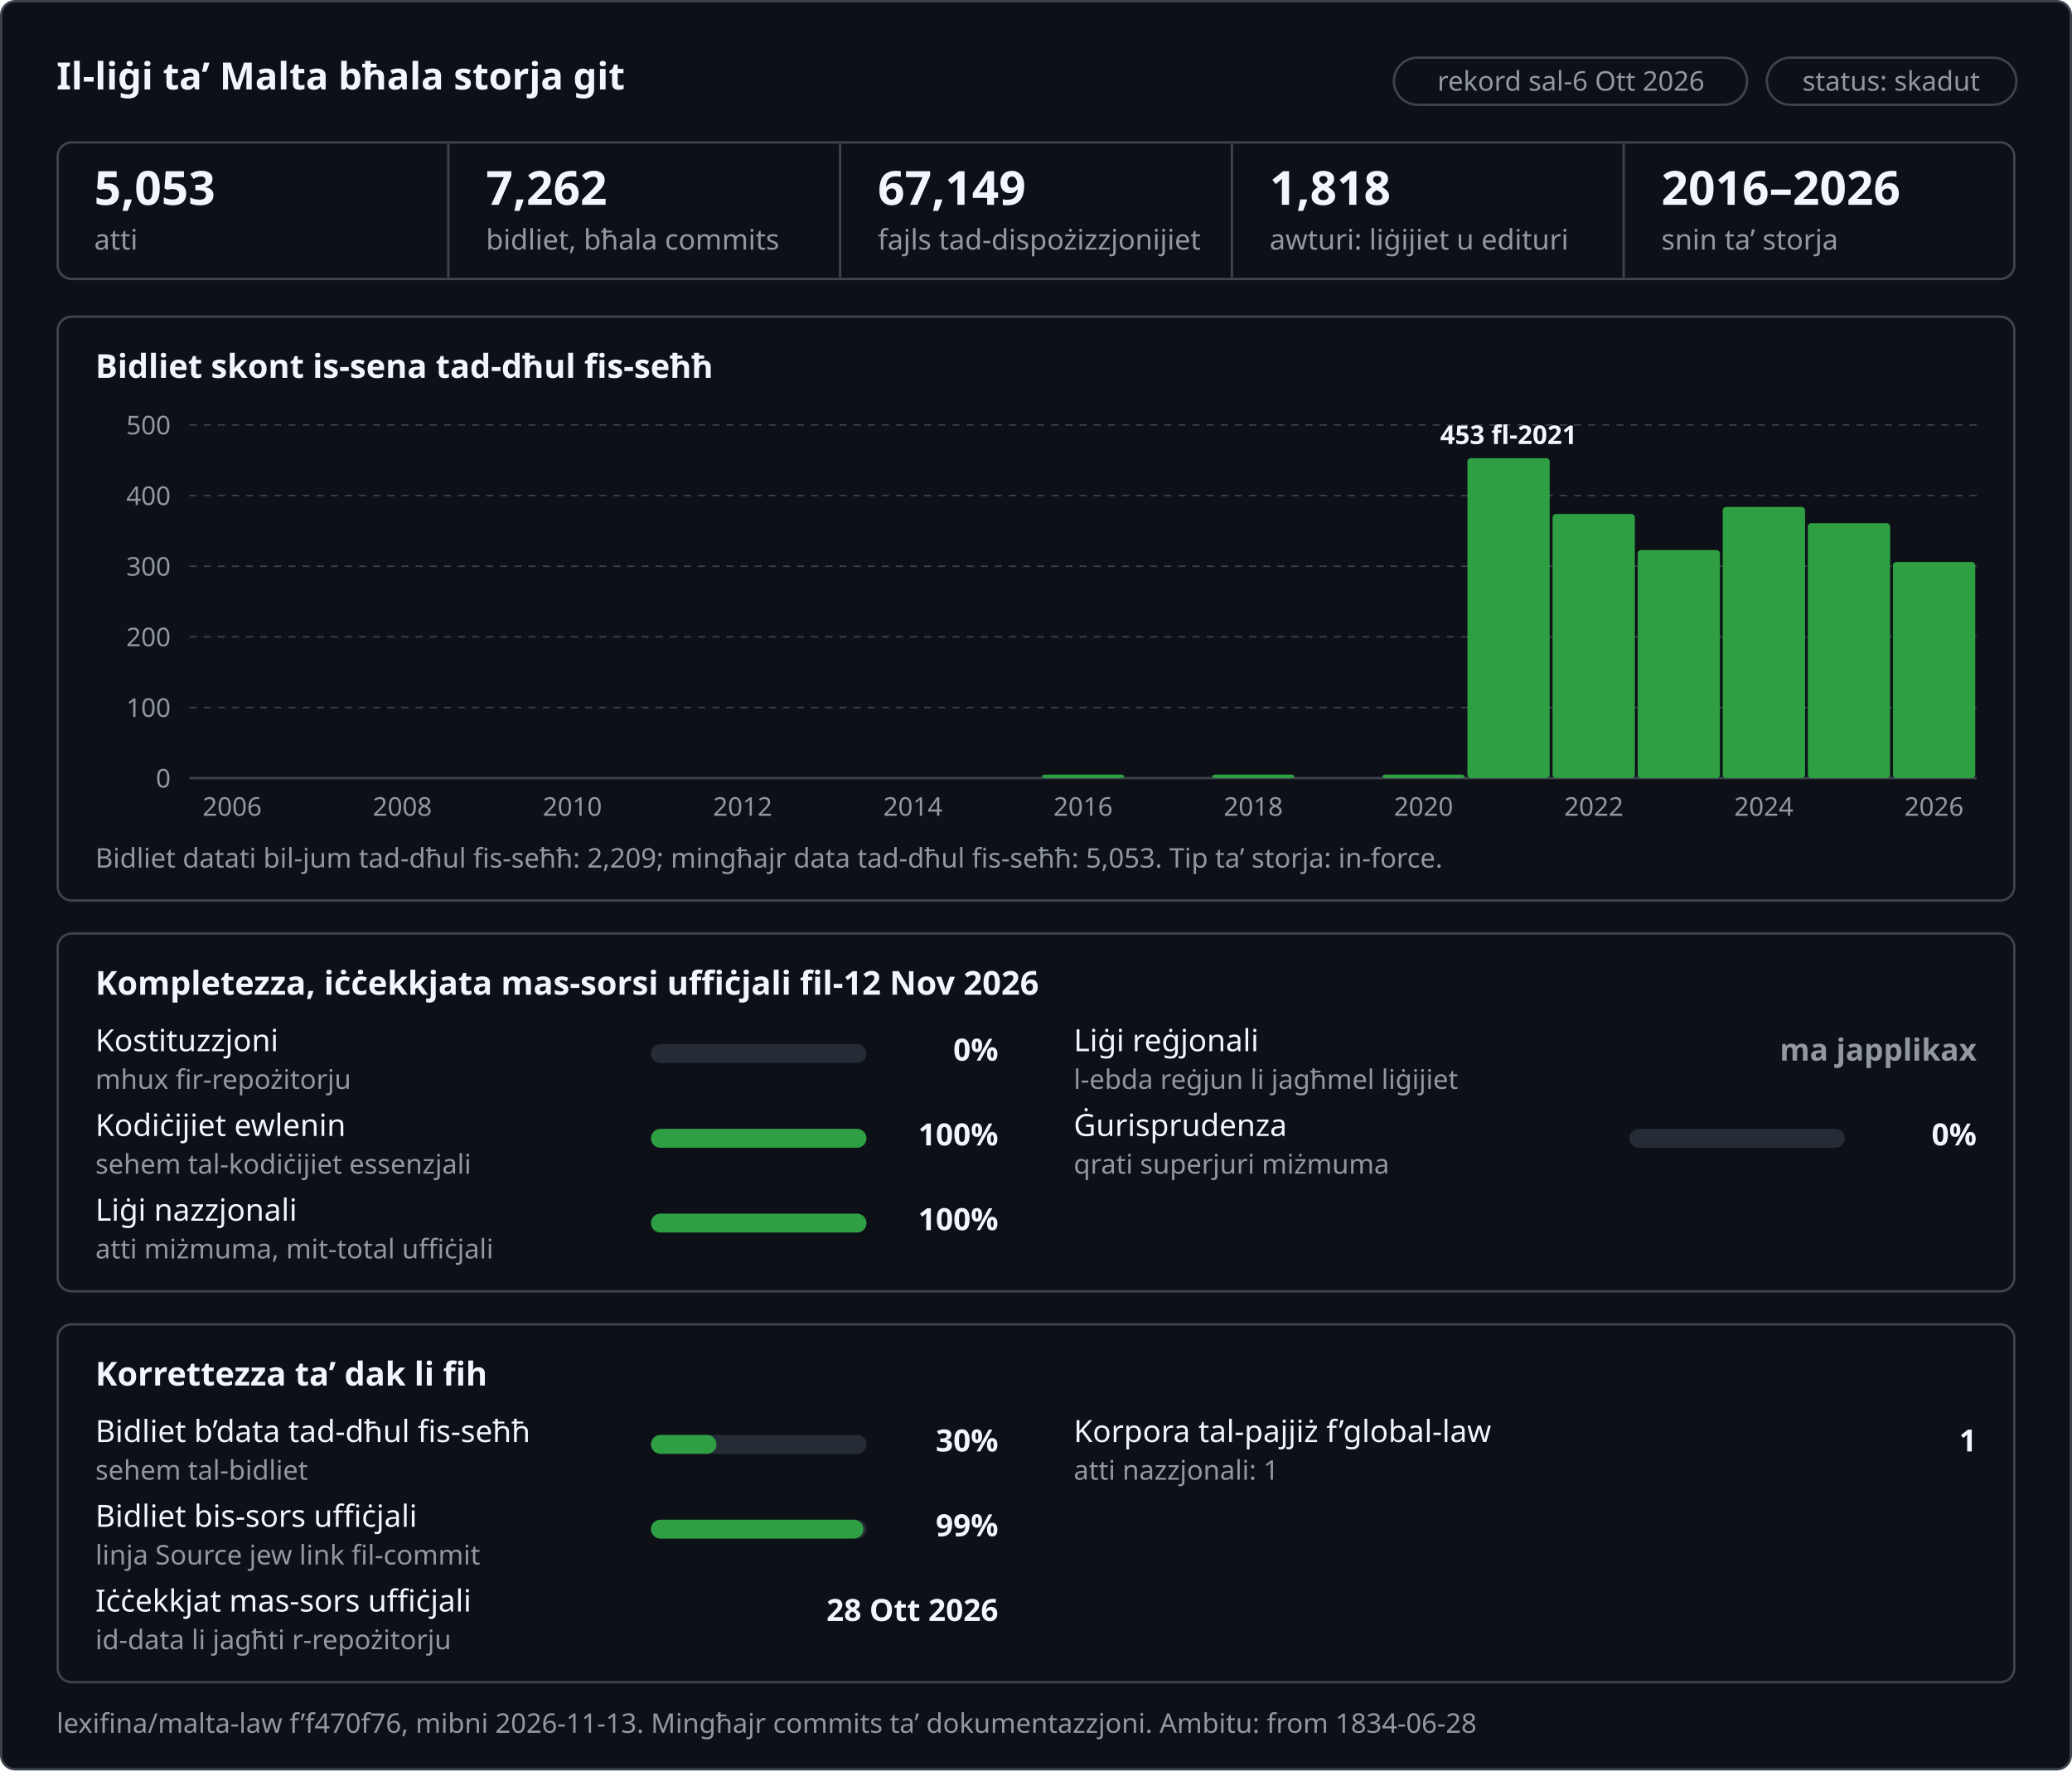
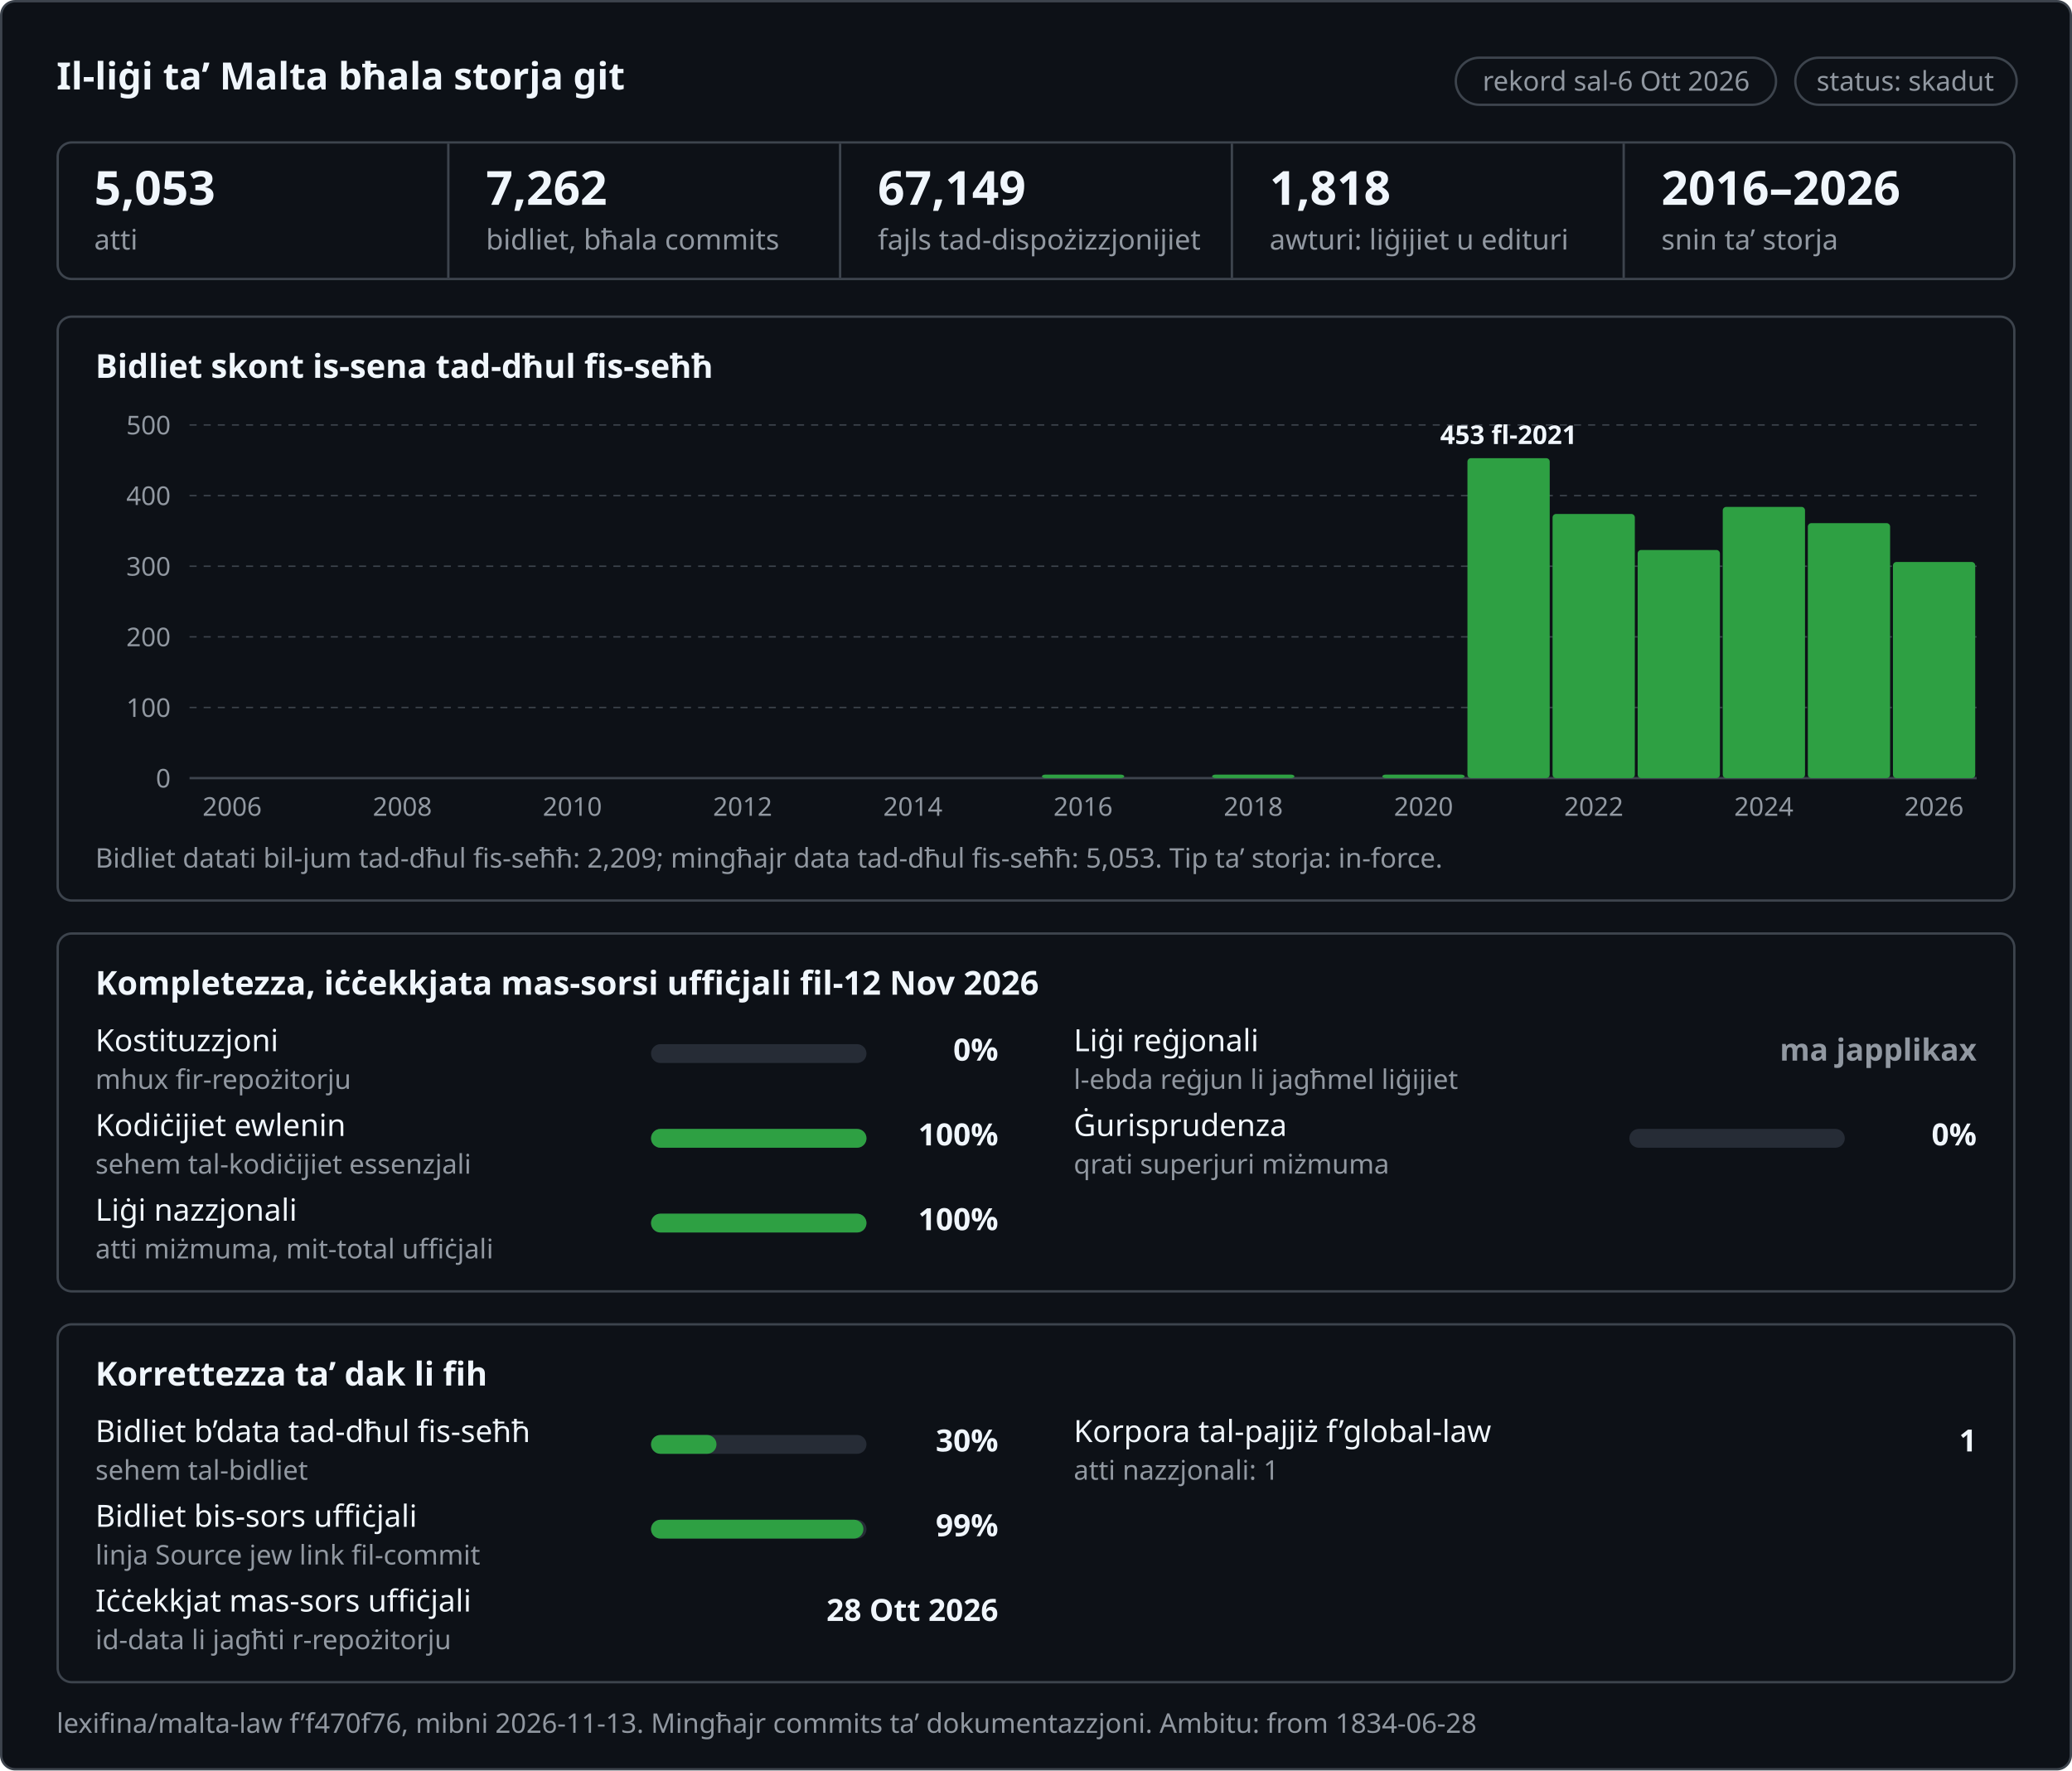
<svg xmlns="http://www.w3.org/2000/svg" width="880" height="752" viewBox="0 0 880 752" font-family="-apple-system,BlinkMacSystemFont,Segoe UI,Noto Sans,Helvetica,Arial,sans-serif">
  <rect x="0.5" y="0.5" width="879" height="751" rx="6" fill="#0d1117" stroke="#3d444d" />
  <text x="24" y="38" font-size="16" font-weight="600" fill="#f0f6fc">Il-liġi ta’ Malta bħala storja git</text>
-   <rect x="592.0" y="24.5" width="150" height="20" rx="10" fill="none" stroke="#3d444d" />
-   <text x="667.2" y="38.5" font-size="11.5" font-weight="500" text-anchor="middle" fill="#9198a1">rekord sal-6 Ott 2026</text>
-   <rect x="750.4" y="24.5" width="106" height="20" rx="10" fill="none" stroke="#3d444d" />
-   <text x="803.2" y="38.5" font-size="11.5" font-weight="500" text-anchor="middle" fill="#9198a1">status: skadut</text>
+   <rect x="618.3" y="24.5" width="136" height="20" rx="10" fill="none" stroke="#3d444d" />
+   <text x="686.4" y="38.5" font-size="11.5" font-weight="500" text-anchor="middle" fill="#9198a1">rekord sal-6 Ott 2026</text>
+   <rect x="762.5" y="24.5" width="94" height="20" rx="10" fill="none" stroke="#3d444d" />
+   <text x="809.2" y="38.5" font-size="11.5" font-weight="500" text-anchor="middle" fill="#9198a1">status: skadut</text>
  <rect x="24.5" y="60.5" width="831" height="58" rx="6" fill="#0d1117" stroke="#3d444d" />
  <text x="40.0" y="87" font-size="20" font-weight="600" fill="#f0f6fc">5,053</text>
  <text x="40.0" y="106" font-size="12" fill="#9198a1">atti</text>
  <line x1="190.4" y1="61" x2="190.4" y2="118" stroke="#3d444d" />
  <text x="206.4" y="87" font-size="20" font-weight="600" fill="#f0f6fc">7,262</text>
  <text x="206.4" y="106" font-size="12" fill="#9198a1">bidliet, bħala commits</text>
  <line x1="356.8" y1="61" x2="356.8" y2="118" stroke="#3d444d" />
  <text x="372.8" y="87" font-size="20" font-weight="600" fill="#f0f6fc">67,149</text>
-   <text x="372.8" y="106" font-size="12" fill="#9198a1">fajls tad-dispożizzjonijiet</text>
+   <text x="372.8" y="106" font-size="12" fill="#9198a1" textLength="142" lengthAdjust="spacingAndGlyphs">fajls tad-dispożizzjonijiet</text>
  <line x1="523.2" y1="61" x2="523.2" y2="118" stroke="#3d444d" />
  <text x="539.2" y="87" font-size="20" font-weight="600" fill="#f0f6fc">1,818</text>
  <text x="539.2" y="106" font-size="12" fill="#9198a1">awturi: liġijiet u edituri</text>
  <line x1="689.6" y1="61" x2="689.6" y2="118" stroke="#3d444d" />
  <text x="705.6" y="87" font-size="20" font-weight="600" fill="#f0f6fc">2016–2026</text>
  <text x="705.6" y="106" font-size="12" fill="#9198a1">snin ta’ storja</text>
  <rect x="24.5" y="134.5" width="831" height="248" rx="6" fill="#0d1117" stroke="#3d444d" />
  <text x="40.5" y="160.5" font-size="14" font-weight="600" fill="#f0f6fc">Bidliet skont is-sena tad-dħul fis-seħħ</text>
  <line x1="80.5" y1="330.5" x2="839.5" y2="330.5" stroke="#3d444d" stroke-width="1" />
  <text x="72.5" y="334.5" font-size="11" text-anchor="end" fill="#9198a1">0</text>
  <line x1="80.5" y1="300.5" x2="839.5" y2="300.5" stroke="#3d444d" stroke-width="0.6" stroke-dasharray="3 3" />
  <text x="72.5" y="304.5" font-size="11" text-anchor="end" fill="#9198a1">100</text>
  <line x1="80.5" y1="270.5" x2="839.5" y2="270.5" stroke="#3d444d" stroke-width="0.6" stroke-dasharray="3 3" />
  <text x="72.5" y="274.5" font-size="11" text-anchor="end" fill="#9198a1">200</text>
  <line x1="80.5" y1="240.5" x2="839.5" y2="240.5" stroke="#3d444d" stroke-width="0.6" stroke-dasharray="3 3" />
  <text x="72.5" y="244.5" font-size="11" text-anchor="end" fill="#9198a1">300</text>
  <line x1="80.5" y1="210.5" x2="839.5" y2="210.5" stroke="#3d444d" stroke-width="0.6" stroke-dasharray="3 3" />
  <text x="72.5" y="214.5" font-size="11" text-anchor="end" fill="#9198a1">400</text>
  <line x1="80.5" y1="180.5" x2="839.5" y2="180.5" stroke="#3d444d" stroke-width="0.6" stroke-dasharray="3 3" />
  <text x="72.5" y="184.5" font-size="11" text-anchor="end" fill="#9198a1">500</text>
  <text x="98.6" y="346.5" font-size="11" text-anchor="middle" fill="#9198a1">2006</text>
  <text x="170.9" y="346.5" font-size="11" text-anchor="middle" fill="#9198a1">2008</text>
  <text x="243.1" y="346.5" font-size="11" text-anchor="middle" fill="#9198a1">2010</text>
  <text x="315.4" y="346.5" font-size="11" text-anchor="middle" fill="#9198a1">2012</text>
  <text x="387.7" y="346.5" font-size="11" text-anchor="middle" fill="#9198a1">2014</text>
  <rect x="442.53" y="329.0" width="34.94" height="1.5" rx="1.5" fill="#2ea043" />
  <text x="460.0" y="346.5" font-size="11" text-anchor="middle" fill="#9198a1">2016</text>
  <rect x="514.81" y="329.0" width="34.94" height="1.5" rx="1.5" fill="#2ea043" />
  <text x="532.3" y="346.5" font-size="11" text-anchor="middle" fill="#9198a1">2018</text>
  <rect x="587.10" y="329.0" width="34.94" height="1.5" rx="1.5" fill="#2ea043" />
  <text x="604.6" y="346.5" font-size="11" text-anchor="middle" fill="#9198a1">2020</text>
  <rect x="623.24" y="194.6" width="34.94" height="135.9" rx="1.5" fill="#2ea043" />
  <text x="640.7" y="188.6" font-size="11" font-weight="600" text-anchor="middle" fill="#f0f6fc">453 fl-2021</text>
  <rect x="659.39" y="218.3" width="34.94" height="112.2" rx="1.5" fill="#2ea043" />
  <text x="676.9" y="346.5" font-size="11" text-anchor="middle" fill="#9198a1">2022</text>
  <rect x="695.53" y="233.6" width="34.94" height="96.9" rx="1.5" fill="#2ea043" />
  <rect x="731.67" y="215.3" width="34.94" height="115.2" rx="1.5" fill="#2ea043" />
  <text x="749.1" y="346.5" font-size="11" text-anchor="middle" fill="#9198a1">2024</text>
  <rect x="767.81" y="222.2" width="34.94" height="108.3" rx="1.5" fill="#2ea043" />
  <rect x="803.96" y="238.7" width="34.94" height="91.8" rx="1.5" fill="#2ea043" />
  <text x="821.4" y="346.5" font-size="11" text-anchor="middle" fill="#9198a1">2026</text>
  <text x="40.5" y="368.5" font-size="11.5" fill="#9198a1">Bidliet datati bil-jum tad-dħul fis-seħħ: 2,209; mingħajr data tad-dħul fis-seħħ: 5,053. Tip ta’ storja: in-force.</text>
  <rect x="24.5" y="396.5" width="831" height="152" rx="6" fill="#0d1117" stroke="#3d444d" />
  <text x="40.5" y="422.5" font-size="14" font-weight="600" fill="#f0f6fc">Kompletezza, iċċekkjata mas-sorsi uffiċjali fil-12 Nov 2026</text>
  <text x="40.5" y="446.5" font-size="13" fill="#f0f6fc">Kostituzzjoni</text>
  <text x="40.5" y="462.5" font-size="11.5" fill="#9198a1">mhux fir-repożitorju</text>
  <g>
    <rect x="276.5" y="443.5" width="91.5" height="8" rx="4" fill="#262c36" />
  </g>
  <text x="424.0" y="450.5" font-size="13" font-weight="600" text-anchor="end" fill="#f0f6fc">0%</text>
  <text x="40.5" y="482.5" font-size="13" fill="#f0f6fc">Kodiċijiet ewlenin</text>
  <text x="40.5" y="498.5" font-size="11.5" fill="#9198a1">sehem tal-kodiċijiet essenzjali</text>
  <g>
    <rect x="276.5" y="479.5" width="91.5" height="8" rx="4" fill="#262c36" />
    <rect x="276.5" y="479.5" width="91.5" height="8" rx="4" fill="#2ea043" />
  </g>
  <text x="424.0" y="486.5" font-size="13" font-weight="600" text-anchor="end" fill="#f0f6fc">100%</text>
  <text x="40.5" y="518.5" font-size="13" fill="#f0f6fc">Liġi nazzjonali</text>
  <text x="40.5" y="534.5" font-size="11.5" fill="#9198a1">atti miżmuma, mit-total uffiċjali</text>
  <g>
    <rect x="276.5" y="515.5" width="91.5" height="8" rx="4" fill="#262c36" />
    <rect x="276.5" y="515.5" width="91.5" height="8" rx="4" fill="#2ea043" />
  </g>
  <text x="424.0" y="522.5" font-size="13" font-weight="600" text-anchor="end" fill="#f0f6fc">100%</text>
  <text x="456.0" y="446.5" font-size="13" fill="#f0f6fc">Liġi reġjonali</text>
  <text x="456.0" y="462.5" font-size="11.5" fill="#9198a1">l-ebda reġjun li jagħmel liġijiet</text>
  <text x="839.5" y="450.5" font-size="13" font-weight="600" text-anchor="end" fill="#9198a1">ma japplikax</text>
  <text x="456.0" y="482.5" font-size="13" fill="#f0f6fc">Ġurisprudenza</text>
  <text x="456.0" y="498.5" font-size="11.5" fill="#9198a1">qrati superjuri miżmuma</text>
  <g>
    <rect x="692.0" y="479.5" width="91.5" height="8" rx="4" fill="#262c36" />
  </g>
  <text x="839.5" y="486.5" font-size="13" font-weight="600" text-anchor="end" fill="#f0f6fc">0%</text>
  <rect x="24.5" y="562.5" width="831" height="152" rx="6" fill="#0d1117" stroke="#3d444d" />
  <text x="40.5" y="588.5" font-size="14" font-weight="600" fill="#f0f6fc">Korrettezza ta’ dak li fih</text>
  <text x="40.5" y="612.5" font-size="13" fill="#f0f6fc">Bidliet b’data tad-dħul fis-seħħ</text>
  <text x="40.5" y="628.5" font-size="11.5" fill="#9198a1">sehem tal-bidliet</text>
  <g>
    <rect x="276.5" y="609.5" width="91.5" height="8" rx="4" fill="#262c36" />
    <rect x="276.5" y="609.5" width="27.8" height="8" rx="4" fill="#2ea043" />
  </g>
  <text x="424.0" y="616.5" font-size="13" font-weight="600" text-anchor="end" fill="#f0f6fc">30%</text>
  <text x="40.5" y="648.5" font-size="13" fill="#f0f6fc">Bidliet bis-sors uffiċjali</text>
  <text x="40.5" y="664.5" font-size="11.5" fill="#9198a1">linja Source jew link fil-commit</text>
  <g>
    <rect x="276.5" y="645.5" width="91.5" height="8" rx="4" fill="#262c36" />
    <rect x="276.5" y="645.5" width="90.2" height="8" rx="4" fill="#2ea043" />
  </g>
  <text x="424.0" y="652.5" font-size="13" font-weight="600" text-anchor="end" fill="#f0f6fc">99%</text>
  <text x="40.5" y="684.5" font-size="13" fill="#f0f6fc">Iċċekkjat mas-sors uffiċjali</text>
  <text x="40.5" y="700.5" font-size="11.5" fill="#9198a1">id-data li jagħti r-repożitorju</text>
  <text x="424.0" y="688.5" font-size="13" font-weight="600" text-anchor="end" fill="#f0f6fc">28 Ott 2026</text>
  <text x="456.0" y="612.5" font-size="13" fill="#f0f6fc">Korpora tal-pajjiż f’global-law</text>
  <text x="456.0" y="628.5" font-size="11.5" fill="#9198a1">atti nazzjonali: 1</text>
  <text x="839.5" y="616.5" font-size="13" font-weight="600" text-anchor="end" fill="#f0f6fc">1</text>
  <text x="24" y="736" font-size="11.5" fill="#9198a1">lexifina/malta-law f’f470f76, mibni 2026-11-13. Mingħajr commits ta’ dokumentazzjoni. Ambitu: from 1834-06-28</text>
</svg>
